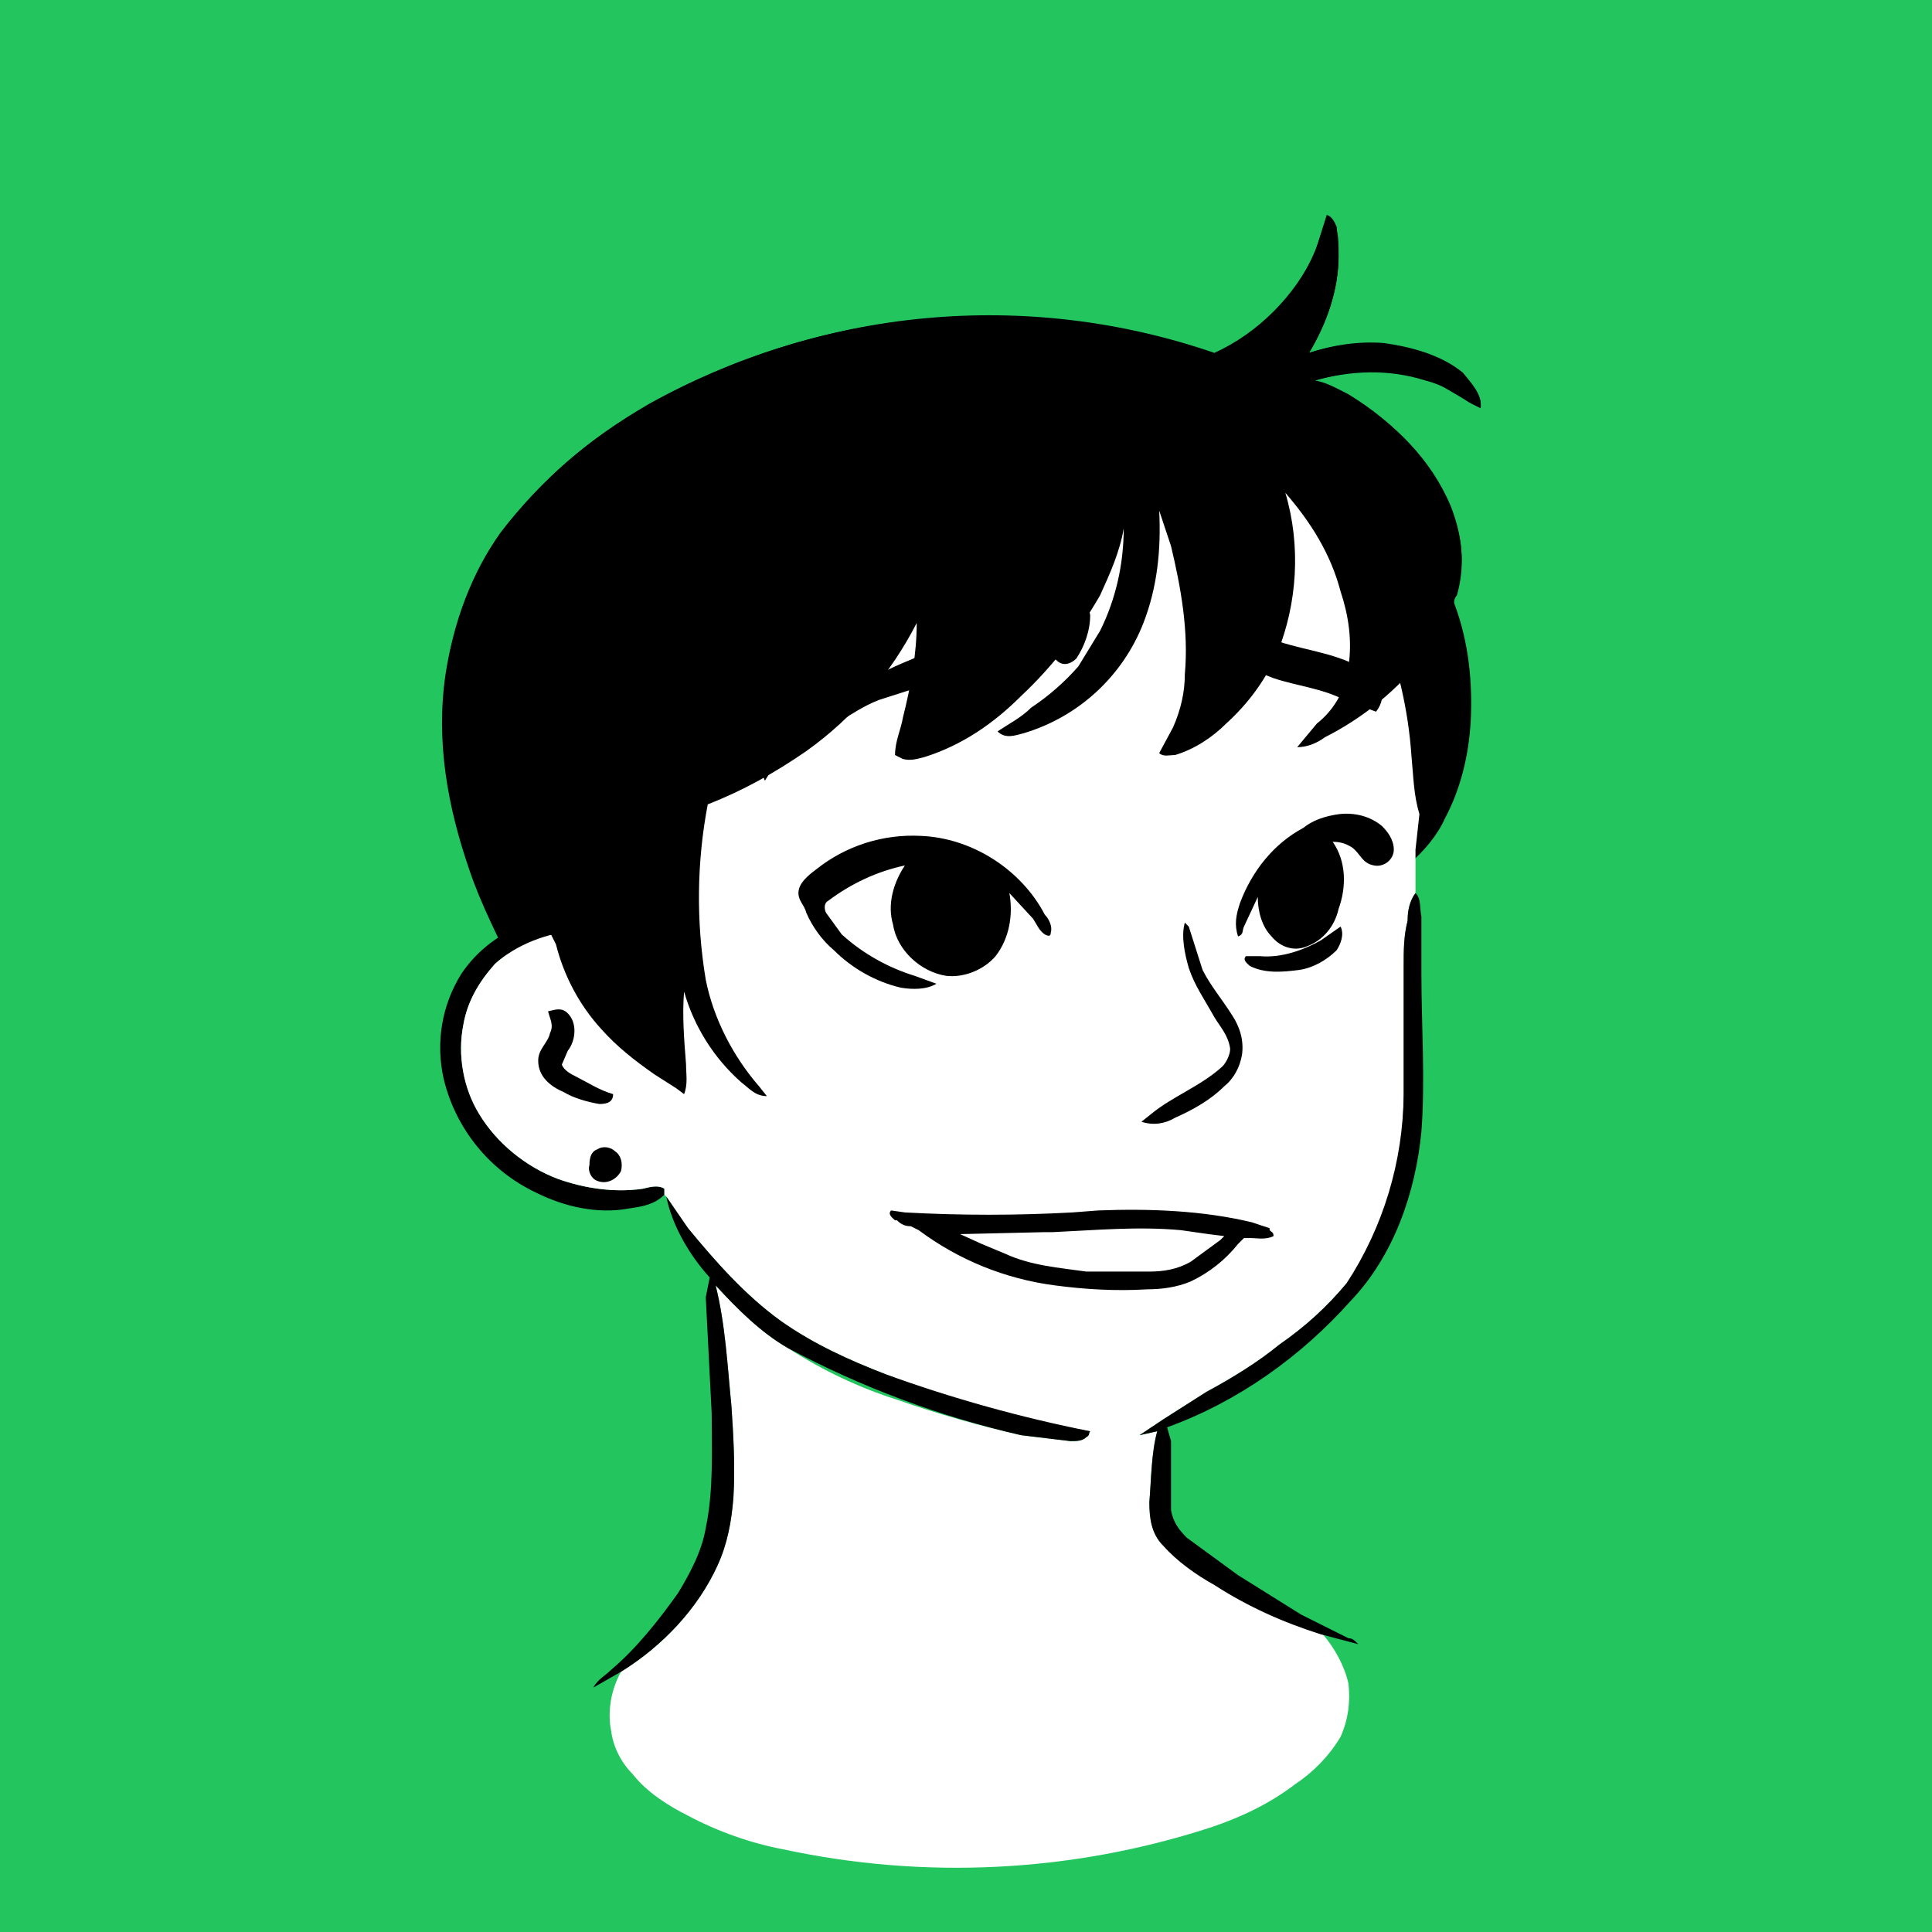
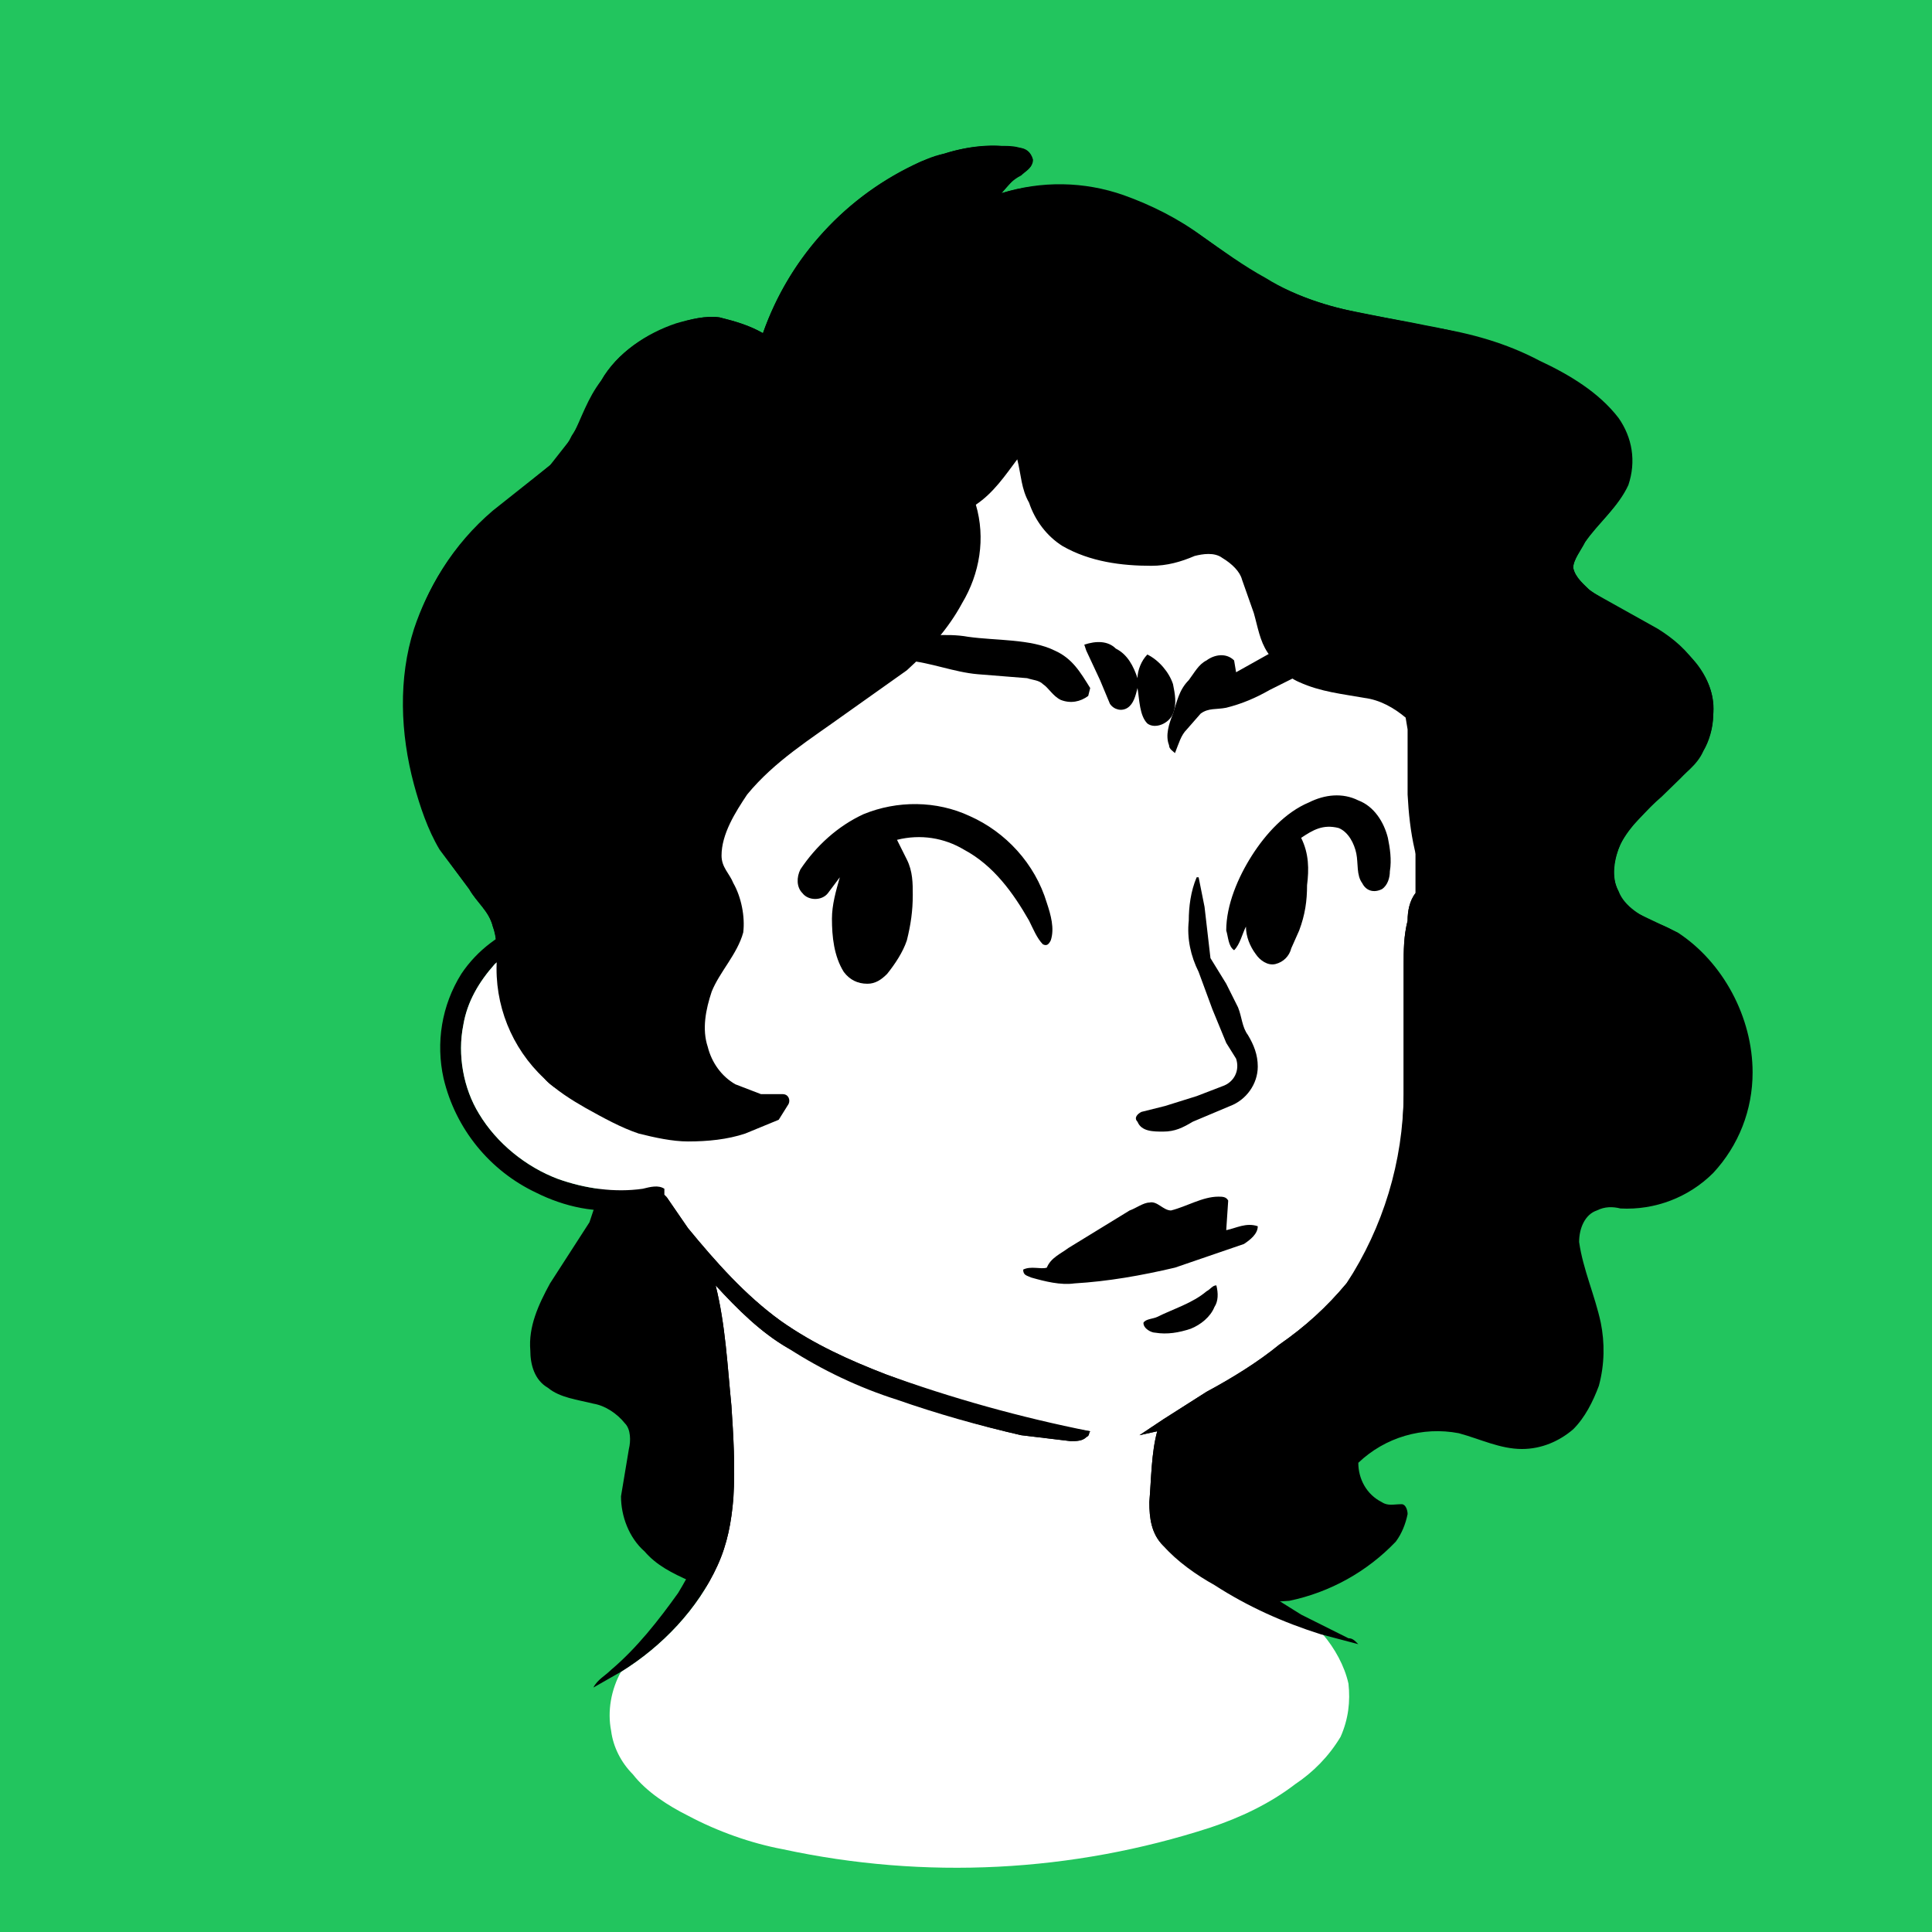
<svg xmlns="http://www.w3.org/2000/svg" viewBox="0 0 980 980" fill="none" shape-rendering="auto">
  <mask id="viewboxMask">
    <rect width="980" height="980" rx="0" ry="0" x="0" y="0" fill="#fff" />
  </mask>
  <g mask="url(#viewboxMask)">
    <rect fill="#22c55e" width="980" height="980" x="0" y="0" />
    <g transform="translate(10 -60)">
-       <path d="M663 169c3 1 4 4 5 6l1 15c0 17-6 34-15 49 12-4 25-6 38-5 14 2 29 6 40 15 4 5 10 11 9 18l-4-2-17-10c-10-5-22-6-34-7-10 1-20 2-29 5 6 1 11 4 17 7 23 14 44 35 53 61 5 13 6 27 2 41-1 1-2 3-1 5 7 19 9 39 8 59-1 17-5 34-13 49-4 9-11 17-18 23-5 4-12 7-19 5-7-3-12-10-15-18-4-8-4-18-4-27 1-10 2-20 5-29-7 4-15 9-23 9l8-9c6-6 11-13 15-21 3-11 3-22 2-32-4-25-15-48-32-66a128 128 0 0 1-4 80c-5 13-14 25-25 35-7 8-18 16-29 18-2 0-6 0-6-2 3-7 8-14 10-22 4-12 4-25 3-38-1-18-4-35-9-51l-4-11v17c-1 16-5 32-11 47a97 97 0 0 1-58 49c-4 1-9 3-13-1l11-7c8-6 16-11 23-18s12-16 17-24c8-17 13-35 13-54-2 11-7 22-11 32-9 17-21 33-35 47-14 15-31 28-50 35-5 2-11 4-17 3l-3-3c0-7 3-13 5-19 3-16 6-32 6-48a170 170 0 0 1-59 67c-14 11-30 19-47 25-4 24-6 48-4 72 3 26 12 51 30 71 1 2 3 3 3 6-5-1-8-4-11-7a97 97 0 0 1-30-47c-1 16 1 31 1 47l-1 5c-9 1-18-3-26-7l-29-16c-12-10-24-23-31-38-8-17-17-34-23-52-11-32-17-65-12-99 4-26 13-51 28-72 20-26 45-48 74-64a351 351 0 0 1 288-27c22-10 41-29 51-51l6-19Z" fill="#000000" />
+       <path d="M498 134c4 0 8 0 12 2 3 1 4 5 3 8-1 2-4 4-7 5l-8 9a98 98 0 0 1 62 1c14 5 28 12 40 21 10 7 20 15 31 21 14 8 30 14 46 17l40 8c19 3 37 8 54 17 15 7 30 16 40 29 7 10 9 22 5 34-5 11-15 19-22 29-2 4-6 9-6 13 1 5 6 9 9 12l34 19c8 5 15 11 20 19 6 7 9 16 8 25 0 6-2 13-5 18-3 7-10 12-16 17l-21 22c-6 8-11 20-7 30 2 5 4 11 10 13l21 10c23 15 38 43 38 71 0 19-7 37-20 51a62 62 0 0 1-47 18c-4-1-8-1-12 1-6 2-9 9-9 16 2 14 8 27 11 41 2 10 2 21-1 32-3 8-7 16-13 22-7 6-16 10-26 10-11 0-21-5-32-8a58 58 0 0 0-51 15c0 8 4 16 12 20 3 2 6 1 10 1 2 0 3 3 3 5-1 5-3 10-6 14a104 104 0 0 1-54 30l-15 1c-9 1-19 0-29-1-24-2-49-6-74-7-12 0-25 3-37 4l-17 4-29 4a264 264 0 0 1-103-15c-9-4-17-8-23-15-8-7-12-18-12-28l4-24c1-4 1-10-2-13-4-5-10-9-16-10-8-2-17-3-23-8-7-4-9-12-9-19-1-12 4-23 10-34l20-31 4-12 5-40c-9-5-19-10-27-17-6-4-10-9-14-15a72 72 0 0 1-15-44c-1-7 1-15-2-22-2-8-8-12-12-19l-15-20c-6-10-10-22-13-33-7-26-8-54 0-79 7-21 19-40 35-55l34-28 11-14c5-10 8-20 15-29 8-14 23-24 38-29 7-2 15-4 22-3 8 2 15 4 22 8a150 150 0 0 1 80-87c13-5 27-9 41-8Z" fill="#000000" />
      <path d="M495 231a231 231 0 0 1 219 204c1 10 2 21 0 30-1 4-1 7-4 8-3-10-3-19-4-29a220 220 0 0 0-239-205c-42 4-83 19-117 44l-17 13a221 221 0 0 0-78 164c0 23 7 43 15 64h17c3 1 4 4 2 6l-6 2c-15 1-31 7-42 17-8 9-14 19-16 31-3 15 0 32 8 45 9 15 24 27 40 33 14 5 29 7 43 5 4-1 8-2 11 0v3c-5 5-11 6-18 7-16 3-33-1-47-8a86 86 0 0 1-47-58c-4-18-1-37 9-53 8-12 20-21 34-26-7-14-10-28-12-43-2-18-2-35 0-53 1-13 4-25 8-38a227 227 0 0 1 99-122c41-28 92-43 142-41Z" fill="#000" />
      <path d="M535 244a220 220 0 0 1 171 200c1 10 1 19 4 29l-2 18v22c-3 4-4 9-4 14-2 8-2 15-2 23v65c0 21-3 42-11 61-4 13-10 24-18 35-10 12-21 22-34 31-11 9-24 17-37 24l-22 14-12 8 9-2c-3 11-3 24-4 36 0 8 1 16 7 22a235 235 0 0 0 81 45c6 7 11 16 13 25 1 9 0 18-4 27-6 10-14 18-23 24-13 10-28 17-43 22a417 417 0 0 1-217 11c-16-3-33-9-48-17-10-5-21-12-28-21-6-6-10-14-11-22-2-10 0-21 5-30 21-13 39-32 49-54 5-11 7-22 8-34 1-16 0-32-1-47-2-20-3-41-8-61 11 12 23 24 37 32 17 11 36 20 55 26 20 7 41 13 63 18l25 3c3 0 6 0 8-2 2-1 1-2 2-3l-17-2c-29-7-58-16-87-27-18-7-36-15-53-27-18-13-33-30-47-47l-11-16-1-1v-3c-3-2-7-1-11 0-14 2-29 0-43-5-16-6-31-18-40-33-8-13-11-30-8-45 2-12 8-22 16-31 11-10 27-16 42-17l6-2c2-2 1-5-2-6h-17c-8-21-15-41-15-64-1-14 2-27 5-41a221 221 0 0 1 73-123l17-13a230 230 0 0 1 185-39Z" fill="#ffffff" />
      <path d="M708 513c3 3 2 7 3 12v29c0 26 2 54 0 80-3 31-14 63-36 86-25 28-57 51-93 64l2 7v35c1 6 4 10 8 14l26 19 32 20 24 12c2 0 3 1 5 3l-19-5c-19-6-37-14-54-25-9-5-19-12-26-20-6-6-7-14-7-22 1-12 1-25 4-36l-9 2 12-8 22-14c13-7 26-15 37-24 13-9 24-19 34-31a178 178 0 0 0 29-96v-65c0-8 0-15 2-23 0-5 1-10 4-14ZM278 574c5 5 4 14 0 19l-3 7c1 3 5 5 7 6 6 3 12 7 19 9 0 4-3 5-7 5-6-1-13-3-18-6-7-3-13-8-13-16 0-6 5-9 6-14 2-4 0-7-1-11 4-1 7-2 10 1ZM328 667l11 16c14 17 29 34 47 47 17 12 35 20 53 27a714 714 0 0 0 104 29c-1 1 0 2-2 3-2 2-5 2-8 2l-25-3a478 478 0 0 1-118-44c-14-8-26-20-37-32 5 20 6 41 8 61 1 15 2 31 1 47-1 12-3 23-8 34-10 22-28 41-49 54l-14 8c2-4 6-6 9-9 13-11 24-25 34-39 6-10 12-21 14-33 4-19 3-39 3-58l-3-59 2-10c-10-11-19-26-22-41Z" fill="#000" />
+       <path d="M679 466c8 3 13 11 15 19 1 5 2 11 1 17 0 3-1 7-4 9-4 2-8 1-10-3-3-4-2-10-3-15s-4-11-9-13c-8-2-13 1-19 5 4 8 4 16 3 24 0 8-1 15-4 23l-4 9c-1 4-4 7-8 8s-8-2-10-5c-3-4-5-9-5-14-2 4-3 9-6 12-3-2-3-7-4-10 0-13 6-27 13-38s17-22 29-27c8-4 17-5 25-1ZM482 474c18 8 33 24 39 44 2 6 4 13 2 19-1 2-2 3-4 2-3-3-5-8-7-12-8-14-18-28-33-36-10-6-22-8-34-5l5 10c3 6 3 12 3 18 0 8-1 15-3 23-2 6-6 12-10 17-3 3-6 5-10 5-5 0-9-2-12-6-5-8-6-18-6-27 0-7 2-14 4-21l-6 8c-3 4-10 4-13 0-3-3-3-8-1-12 8-12 19-22 32-28 17-7 37-7 54 1Z" fill="#000000" />
      <g fill="#000000">
-         <path d="M669 473c8-1 16 1 22 6 3 3 6 7 6 12s-5 9-10 8c-6-1-7-6-11-9-3-2-6-3-10-3 7 10 7 23 3 34-2 9-8 16-16 19-7 3-14 0-18-5-5-5-7-13-7-20l-7 15c-1 2 0 4-3 5-2-6-1-11 1-17 6-16 17-30 32-38 5-4 11-6 18-7ZM457 484c26 1 51 17 63 40 2 2 4 6 3 9 0 2-1 2-3 1-3-2-4-5-6-8l-12-13c2 11 0 23-7 32-6 7-16 11-25 10-13-2-25-13-27-26-3-10 0-21 6-30-14 3-27 9-39 18-2 1-2 4-1 6l8 11c11 10 24 17 37 21l11 4c-5 3-12 3-18 2-13-3-25-10-34-19-6-5-11-12-14-19-1-4-4-6-4-10 0-5 5-9 9-12 15-12 34-18 53-17Z" />
-         <path d="M670 530c2 4 0 9-2 12-5 5-12 9-19 10-8 1-17 2-25-2-1-1-4-3-2-5h7c11 1 22-3 31-8l10-7Z" />
+         <path d="M675 381c5 0 8 4 9 8-11 3-23 8-34 13l-16 8c-7 4-14 7-22 9-5 1-9 0-13 3l-7 8c-3 3-4 7-6 12-1-1-3-2-3-4-2-5 0-11 2-16 2-6 3-12 8-17 3-4 5-8 9-10 4-3 10-4 14 0l1 6 25-14c11-4 21-8 33-6ZM481 383c14 2 32 1 44 7 9 4 13 11 18 19l-1 4c-4 3-9 4-14 2-4-2-6-6-9-8-2-2-5-2-8-3l-25-2c-12-1-24-6-36-7l-27-5-5-2c9-3 19-4 29-5 11 0 23-2 34 0Z" />
+         <path d="M540 387c6-2 12-2 16 2 6 3 9 9 11 15 0-4 2-9 5-12 6 3 11 9 13 15 1 5 2 10 0 15s-9 8-13 5c-4-4-4-12-5-18-1 4-2 8-5 10s-7 1-9-2l-5-12-7-15-1-3Z" />
      </g>
-       <path d="M533 358c6 2 9 8 10 14 0 8-3 16-7 22-3 3-7 4-10 1-4-3-2-10-2-15l-13 10c-6 4-13 7-20 9-9 4-19 5-30 8l-25 8c-8 3-15 8-22 12l-25 17c-5 3-8 7-11 12-2-4-1-8 1-11a401 401 0 0 1 35-29c16-13 36-21 55-28l28-11c8-4 14-11 21-16 5-2 10-4 15-3ZM626 376l6 7c17 7 33 7 49 16 4 2 7 6 9 10s1 8-2 12l-16-6c-12-6-24-7-36-11-7-3-14-4-19-10-4 8-4 17-8 26-1 1-1 4-4 3l-1-8 2-11c1-8 4-16 7-23 2-6 8-8 13-5Z" fill="#000000" />
-       <path d="M293 643c3-2 7-1 9 1 3 2 4 6 3 10-2 4-7 7-12 5-3-1-5-5-4-8 0-4 1-7 4-8Z" fill="#000000" />
-       <path d="m591 528 2 2 7 22c4 8 10 15 15 23 4 6 6 13 5 20-1 6-4 12-9 16-7 7-16 12-25 16-5 3-11 4-17 2l5-4c11-9 25-14 36-24 2-2 4-6 4-9-1-7-5-11-8-16-5-9-10-16-13-25-2-7-4-16-2-23Z" fill="#000000" />
-       <path fill-rule="evenodd" clip-rule="evenodd" d="m634 683-9-3c-25-6-52-7-78-6l-13 1a774 774 0 0 1-85 0l-7-1c-2 2 1 4 2 5h1c2 2 4 3 7 3l4 2a147 147 0 0 0 69 28c15 2 31 3 47 2 7 0 15-1 22-4a68 68 0 0 0 24-19l3-3h3c4 0 8 1 12-1 0-2-1-2-2-3v-1Zm-31 3-14-2c-22-2-43 0-65 1h-4l-43 1 11 5 12 5c13 6 27 7 41 9h32c7 0 14-1 21-5l15-11 2-2-8-1Z" fill="#000000" />
-       <path d="m663 170 4 3c2 5 2 11 2 16 0 18-6 35-15 50 13-4 26-6 40-4 13 2 28 6 38 16 5 4 10 10 9 16l-6-3c-7-5-14-9-22-11-19-6-38-5-56 0l17 8c23 13 42 32 52 56 5 13 7 26 4 39s-9 26-17 36a151 151 0 0 1-51 42c-4 3-9 5-14 5l10-12c9-7 15-18 16-29 2-13 0-26-4-38-5-19-15-35-28-50 8 27 6 56-4 81-6 14-15 26-26 36-7 7-16 13-26 16-3 0-6 1-8-1l7-13c4-9 6-18 6-27 2-22-2-44-7-65l-6-18c1 20-1 39-8 57a94 94 0 0 1-61 56c-4 1-9 3-13-1 6-4 12-7 17-12 9-6 17-13 24-21l11-18c8-16 12-34 12-52-2 12-7 23-12 34-11 19-24 36-40 51-14 14-30 25-49 31-4 1-7 2-11 1l-4-2c0-7 3-13 4-19 4-16 7-32 7-48a181 181 0 0 1-56 65c-16 11-32 20-50 27a253 253 0 0 0-1 89c4 20 14 39 27 54l4 5c-6 0-9-4-13-7a97 97 0 0 1-29-46c-1 12 0 24 1 37 0 5 1 10-1 15l-4-3-11-7c-10-7-19-14-27-23-11-12-19-27-23-43l-3-6c-14-13-27-28-36-45-10-19-16-39-17-60-2-32 7-63 24-90 19-31 48-55 79-73a354 354 0 0 1 280-28c3 1 6 4 10 2a102 102 0 0 0 52-63l2-6Z" fill="#000000" />
+       <path d="M597 505h1l3 15 3 26 8 13 6 12c2 5 2 10 5 14 3 5 5 10 5 16 0 9-6 17-14 20l-19 8c-5 3-9 5-15 5-5 0-11 0-13-5-2-2 0-4 2-5l12-3 16-5 13-5c6-2 9-8 7-14l-5-8-7-17-7-19c-4-8-6-17-5-26 0-7 1-15 4-22Z" fill="#000000" />
+       <path d="M608 667c2 0 4 0 5 2l-1 15c5-1 10-4 16-2 0 4-4 7-7 9l-35 12c-17 4-34 7-51 8-7 1-15-1-22-3-2-1-4-1-4-4 4-2 9 0 12-1 2-5 7-7 11-10l31-19c3-1 7-4 10-4 4-1 7 4 11 4 8-2 16-7 24-7ZM607 712c1 4 1 8-1 11-2 5-7 9-12 11-6 2-12 3-18 2-2 0-6-2-6-5 1-2 5-2 7-3 8-4 18-7 25-13 2-1 3-3 5-3Z" fill="#000000" />
+       <path d="M507 135c3 0 6 2 7 6 0 4-4 6-6 8-4 2-7 5-10 9a99 99 0 0 1 60 1c15 5 29 12 42 21 10 7 21 15 32 21 8 5 17 9 26 12 18 6 36 8 55 12a226 226 0 0 1 82 32c8 6 15 13 19 22 5 9 5 21 0 30-5 10-14 17-20 26-2 4-6 9-6 13 1 5 5 8 8 11 15 11 34 17 47 30 10 8 17 20 16 33 0 8-3 17-8 23-5 7-12 13-18 19-8 7-16 15-21 24-3 7-5 17-1 24 3 8 12 13 19 16 5 2 10 4 14 8 1 3 1 7-1 10-5 6-13 11-21 13-16 5-33 4-49-1-13-3-24-8-34-16-9-6-16-15-21-25-10-16-13-35-14-54v-33l-1-6c-6-5-13-9-21-10-11-2-22-3-33-8-7-3-12-9-16-15s-5-13-7-20l-6-17c-1-4-5-8-10-11-4-3-10-2-14-1-7 3-14 5-22 5-15 0-31-2-45-10-8-5-14-13-17-22-4-7-4-14-6-22-6 8-12 17-21 23 5 17 2 35-7 50-7 13-17 24-28 34l-31 22c-18 13-36 24-50 41-6 9-13 20-13 31 0 6 4 9 6 14 4 7 6 17 5 25-3 11-12 20-16 30-3 9-5 19-2 28 2 8 7 15 14 19l13 5h11c3 0 4 3 3 5l-5 8-17 7c-9 3-19 4-29 4-8 0-17-2-25-4-9-3-18-8-27-13-7-4-15-9-21-15a76 76 0 0 1-24-60c0-6 0-11-2-17-2-8-8-12-12-19l-14-19a153 153 0 0 1-15-108 129 129 0 0 1 41-65l29-23c5-4 8-9 11-15 6-9 9-19 15-28 8-14 23-24 39-29 6-2 14-4 21-3 8 2 15 4 22 8a149 149 0 0 1 74-84c6-3 12-6 18-7 12-4 25-5 38-3Z" fill="#000000" />
    </g>
    <g transform="translate(10 -60)" />
  </g>
</svg>
